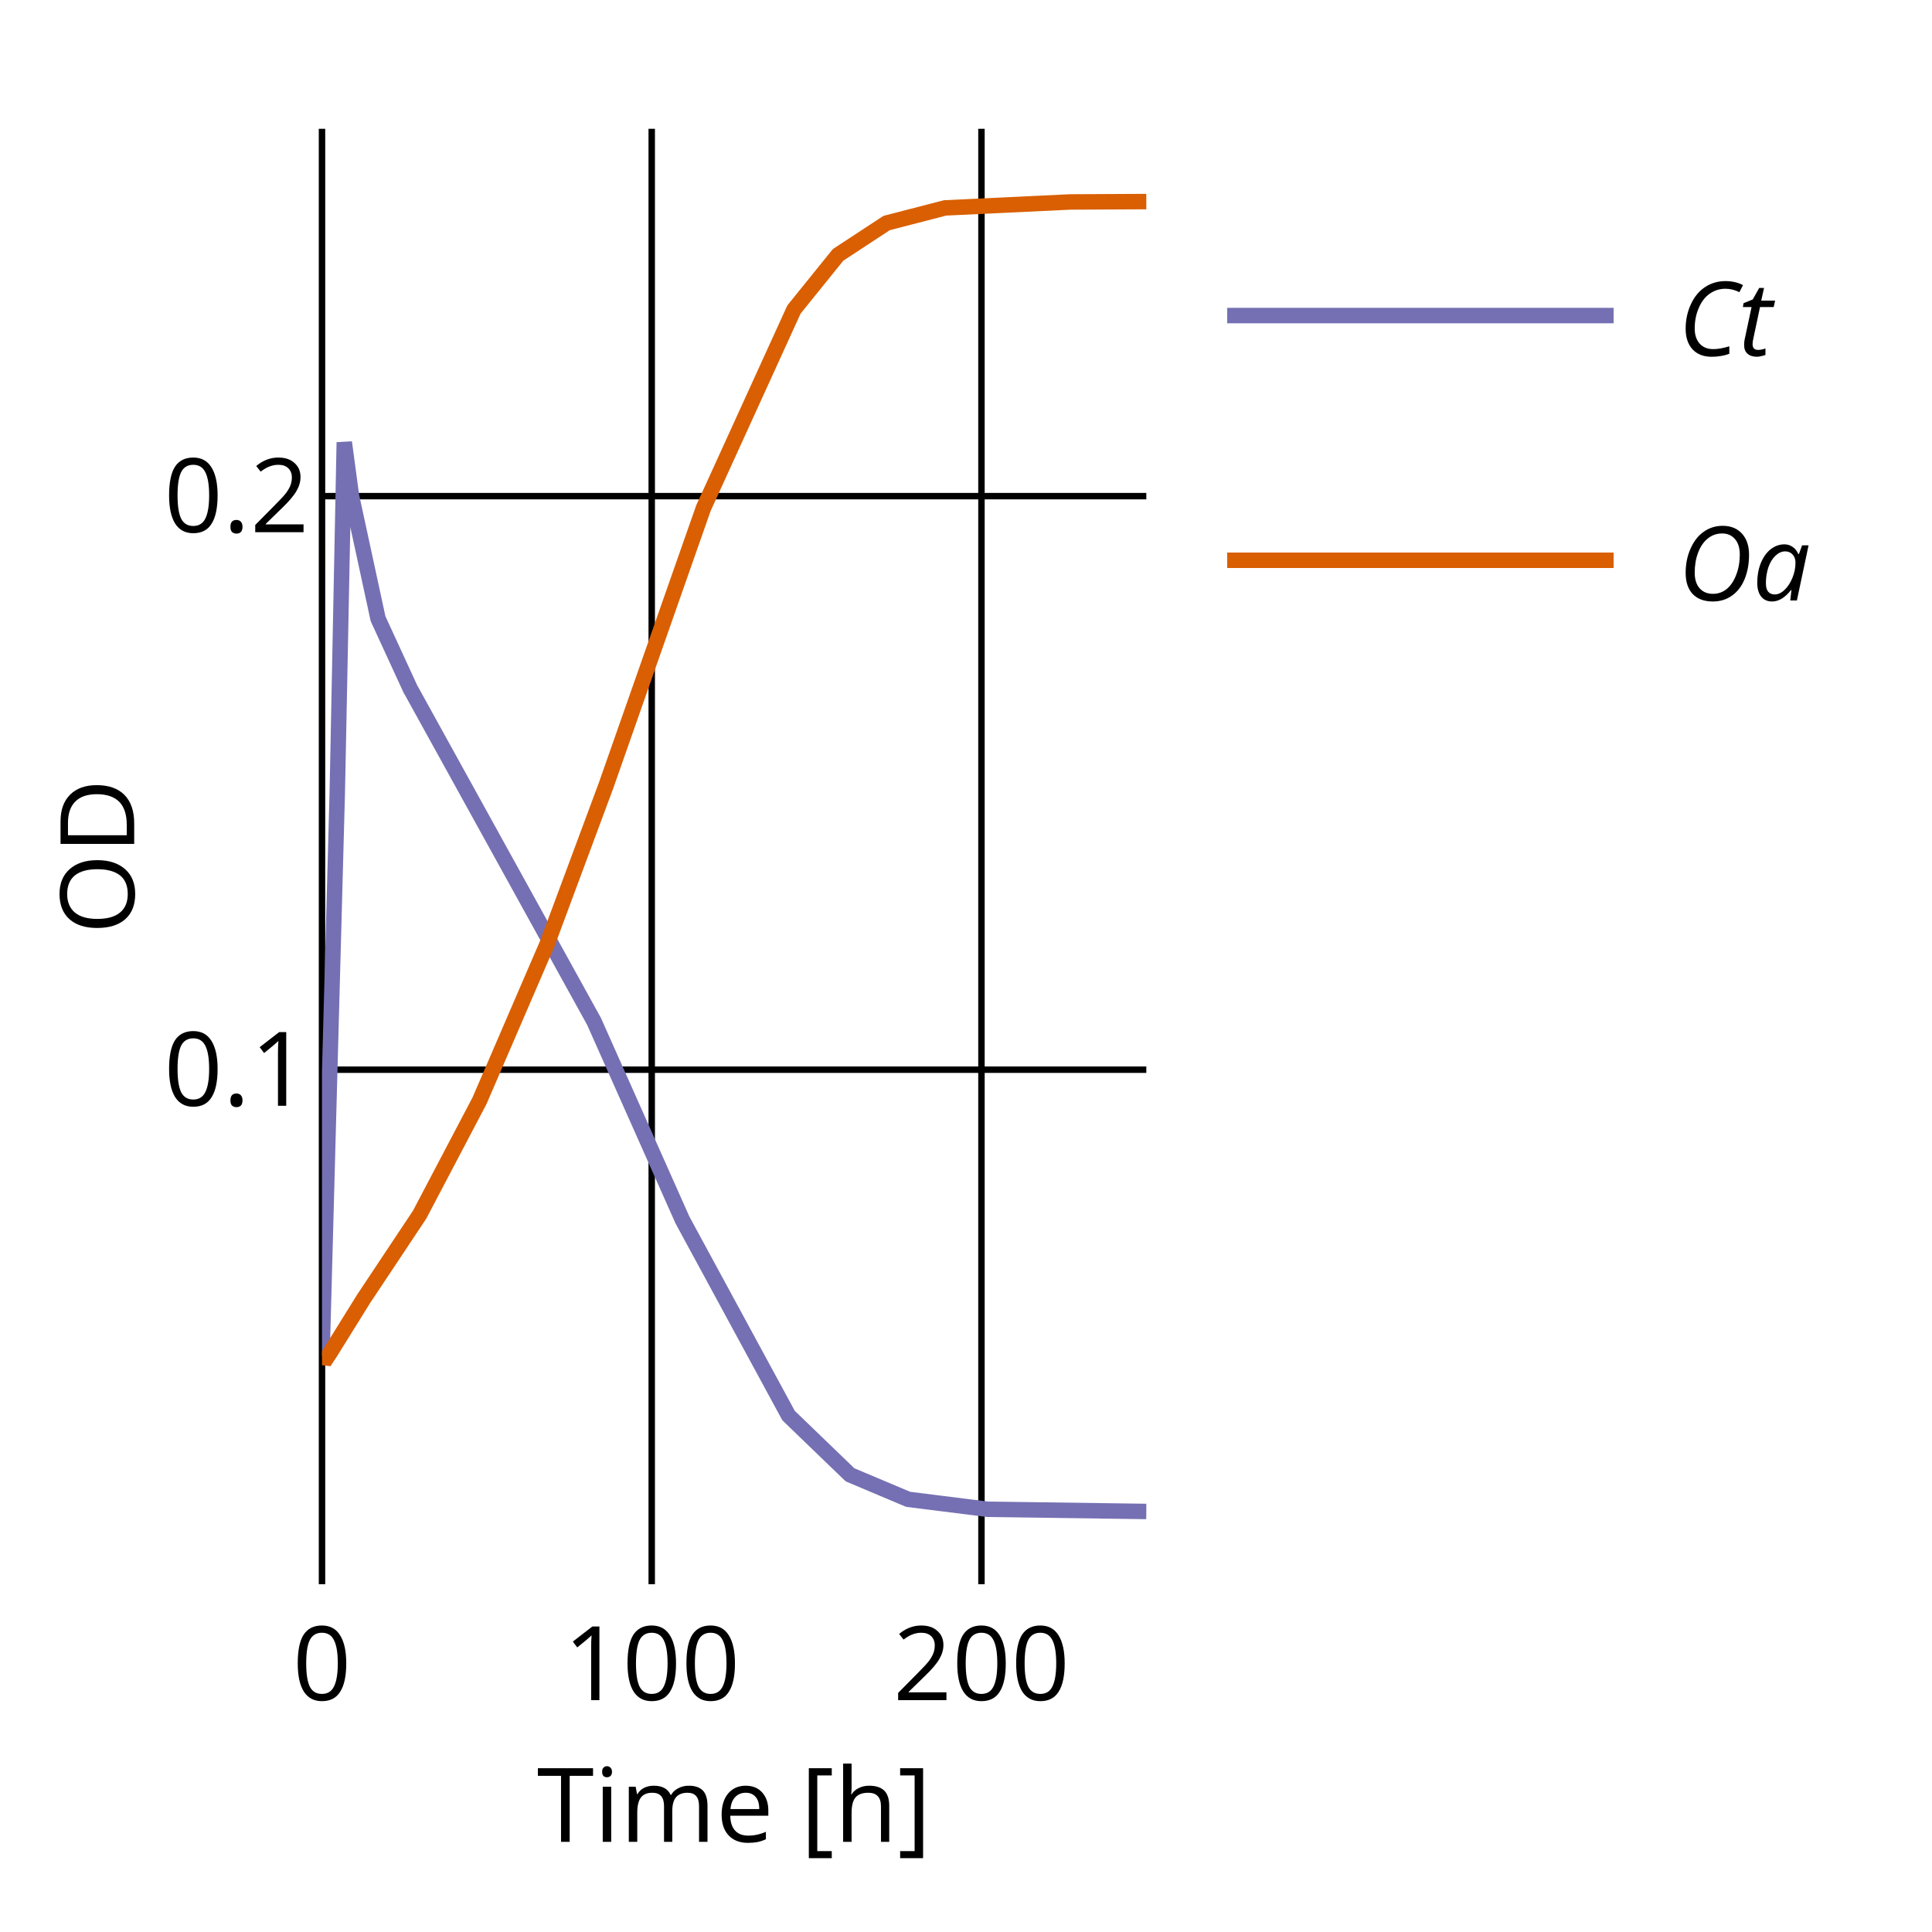
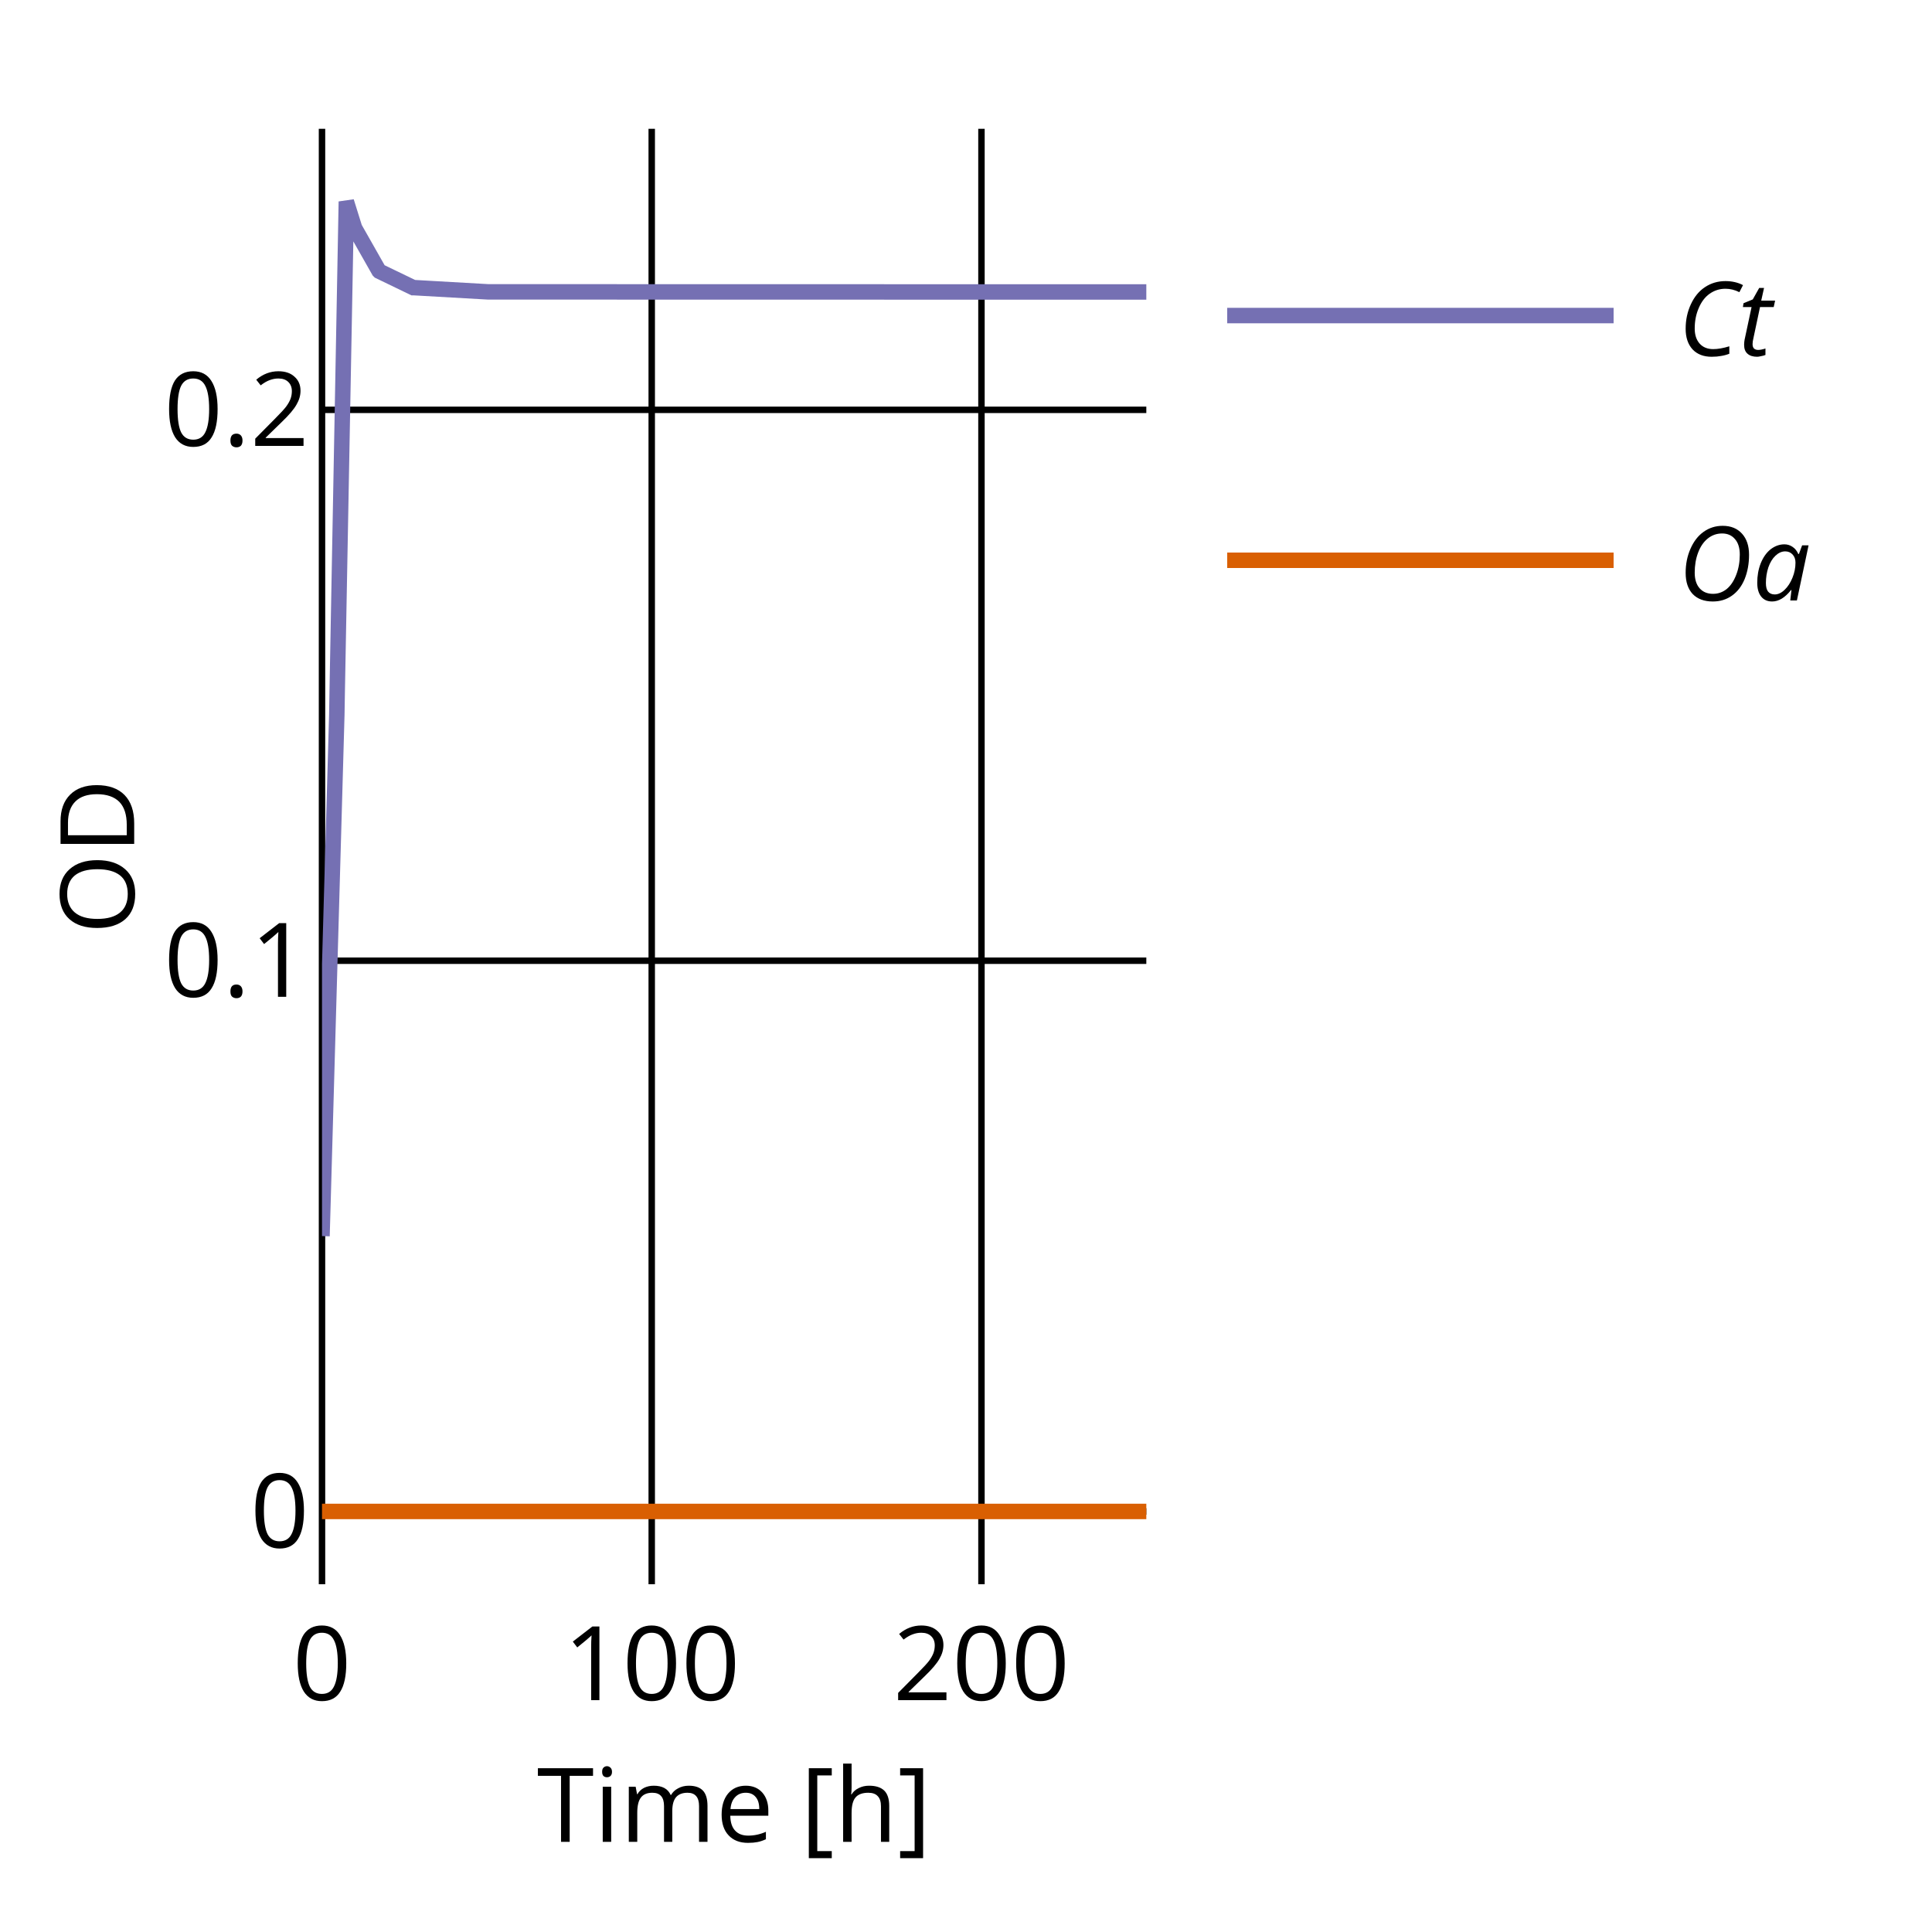
<svg xmlns="http://www.w3.org/2000/svg" class="main-svg" width="150" height="150" style="" viewBox="0 0 150 150">
  <rect x="0" y="0" width="150" height="150" style="fill: rgb(255, 255, 255); fill-opacity: 1;" />
-   <defs id="defs-beda58">
+   <defs id="defs-55a0ee">
    <g class="clips">
-       <clipPath id="clipbeda58xyplot" class="plotclip">
+       <clipPath id="clip55a0eexyplot" class="plotclip">
        <rect width="64" height="113" />
      </clipPath>
-       <clipPath class="axesclip" id="clipbeda58x">
+       <clipPath class="axesclip" id="clip55a0eex">
        <rect x="25" y="0" width="64" height="150" />
      </clipPath>
-       <clipPath class="axesclip" id="clipbeda58y">
+       <clipPath class="axesclip" id="clip55a0eey">
        <rect x="0" y="10" width="150" height="113" />
      </clipPath>
-       <clipPath class="axesclip" id="clipbeda58xy">
+       <clipPath class="axesclip" id="clip55a0eexy">
        <rect x="25" y="10" width="64" height="113" />
      </clipPath>
    </g>
    <g class="gradients" />
    <g class="patterns" />
  </defs>
  <g class="bglayer" />
  <g class="layer-below">
    <g class="imagelayer" />
    <g class="shapelayer" />
  </g>
  <g class="cartesianlayer">
    <g class="subplot xy">
      <g class="layer-subplot">
        <g class="shapelayer" />
        <g class="imagelayer" />
      </g>
      <g class="minor-gridlayer">
        <g class="x" />
        <g class="y" />
      </g>
      <g class="gridlayer">
        <g class="x">
          <path class="xgrid crisp" transform="translate(50.6,0)" d="M0,10v113" style="stroke: rgb(0, 0, 0); stroke-opacity: 1; stroke-width: 0.5px;" />
          <path class="xgrid crisp" transform="translate(76.2,0)" d="M0,10v113" style="stroke: rgb(0, 0, 0); stroke-opacity: 1; stroke-width: 0.5px;" />
        </g>
        <g class="y">
-           <path class="ygrid crisp" transform="translate(0,83.05)" d="M25,0h64" style="stroke: rgb(0, 0, 0); stroke-opacity: 1; stroke-width: 0.5px;" />
-           <path class="ygrid crisp" transform="translate(0,38.52)" d="M25,0h64" style="stroke: rgb(0, 0, 0); stroke-opacity: 1; stroke-width: 0.5px;" />
+           <path class="ygrid crisp" transform="translate(0,74.59)" d="M25,0h64" style="stroke: rgb(0, 0, 0); stroke-opacity: 1; stroke-width: 0.5px;" />
+           <path class="ygrid crisp" transform="translate(0,31.82)" d="M25,0h64" style="stroke: rgb(0, 0, 0); stroke-opacity: 1; stroke-width: 0.5px;" />
        </g>
      </g>
      <g class="zerolinelayer">
        <path class="xzl zl crisp" transform="translate(25,0)" d="M0,10v113" style="stroke: rgb(0, 0, 0); stroke-opacity: 1; stroke-width: 0.5px;" />
+         <path class="yzl zl crisp" transform="translate(0,117.35)" d="M25,0h64" style="stroke: rgb(0, 0, 0); stroke-opacity: 1; stroke-width: 0.5px;" />
      </g>
      <g class="layer-between">
        <g class="shapelayer" />
        <g class="imagelayer" />
      </g>
      <path class="xlines-below" />
      <path class="ylines-below" />
      <g class="overlines-below" />
      <g class="xaxislayer-below" />
      <g class="yaxislayer-below" />
      <g class="overaxes-below" />
      <g class="overplot">
-         <g class="xy" transform="translate(25,10)" clip-path="url(#clipbeda58xyplot)">
+         <g class="xy" transform="translate(25,10)" clip-path="url(#clip55a0eexyplot)">
          <g class="scatterlayer mlayer">
-             <g class="trace scatter traceb69e97" style="stroke-miterlimit: 2; opacity: 1;">
+             <g class="trace scatter tracef58d56" style="stroke-miterlimit: 2; opacity: 1;">
              <g class="fills" />
              <g class="errorbars" />
              <g class="lines">
-                 <path class="js-line" d="M0,95.31L1.18,51.74L1.22,49.89L1.73,24.34L2.27,28.37L2.31,28.6L4.35,38.03L4.39,38.12L6.88,43.53L6.92,43.59L21.13,69.32L21.16,69.39L27.95,84.64L27.98,84.71L36.21,99.88L36.24,99.92L40.98,104.49L41.01,104.51L45.49,106.4L45.53,106.41L51.67,107.18L51.71,107.18L64,107.35" style="vector-effect: none; fill: none; stroke: rgb(117, 112, 179); stroke-opacity: 1; stroke-width: 1.2px; opacity: 1;" />
+                 <path class="js-line" d="M0,85.97L1.15,45.49L1.18,43.7L1.89,5.65L2.5,7.6L2.53,7.7L4.42,11.03L4.45,11.06L7.08,12.33L7.11,12.33L12.9,12.66L12.93,12.66L64,12.67" style="vector-effect: none; fill: none; stroke: rgb(117, 112, 179); stroke-opacity: 1; stroke-width: 1.2px; opacity: 1;" />
              </g>
              <g class="points" />
              <g class="text" />
            </g>
-             <g class="trace scatter trace73306e" style="stroke-miterlimit: 2; opacity: 1;">
+             <g class="trace scatter traced6cdc9" style="stroke-miterlimit: 2; opacity: 1;">
              <g class="fills" />
              <g class="errorbars" />
              <g class="lines">
-                 <path class="js-line" d="M0,95.31L0.16,95.74L0.7,94.92L0.74,94.85L3.27,90.78L3.3,90.74L7.59,84.29L7.62,84.23L12.23,75.46L12.26,75.39L17.48,63.29L17.51,63.21L22.09,50.89L22.12,50.8L29.58,29.55L29.61,29.46L36.63,14.06L36.66,14.01L40.05,9.81L40.08,9.78L43.83,7.32L43.86,7.31L48.38,6.14L48.41,6.14L58.08,5.68L58.11,5.68L64,5.65" style="vector-effect: none; fill: none; stroke: rgb(217, 95, 2); stroke-opacity: 1; stroke-width: 1.2px; opacity: 1;" />
+                 <path class="js-line" d="M0,107.35L64,107.35" style="vector-effect: none; fill: none; stroke: rgb(217, 95, 2); stroke-opacity: 1; stroke-width: 1.2px; opacity: 1;" />
              </g>
              <g class="points" />
              <g class="text" />
            </g>
          </g>
        </g>
      </g>
      <path class="xlines-above crisp" d="M0,0" style="fill: none;" />
      <path class="ylines-above crisp" d="M0,0" style="fill: none;" />
      <g class="overlines-above" />
      <g class="xaxislayer-above">
        <g class="xtick">
          <text text-anchor="middle" x="0" y="132" transform="translate(25,0)" style="font-family: 'Open Sans', verdana, arial, sans-serif; font-size: 8px; fill: rgb(0, 0, 0); fill-opacity: 1; white-space: pre; opacity: 1;">0</text>
        </g>
        <g class="xtick">
          <text text-anchor="middle" x="0" y="132" style="font-family: 'Open Sans', verdana, arial, sans-serif; font-size: 8px; fill: rgb(0, 0, 0); fill-opacity: 1; white-space: pre; opacity: 1;" transform="translate(50.6,0)">100</text>
        </g>
        <g class="xtick">
          <text text-anchor="middle" x="0" y="132" style="font-family: 'Open Sans', verdana, arial, sans-serif; font-size: 8px; fill: rgb(0, 0, 0); fill-opacity: 1; white-space: pre; opacity: 1;" transform="translate(76.2,0)">200</text>
        </g>
      </g>
      <g class="yaxislayer-above">
        <g class="ytick">
-           <text text-anchor="end" x="24" y="2.8" transform="translate(0,83.05)" style="font-family: 'Open Sans', verdana, arial, sans-serif; font-size: 8px; fill: rgb(0, 0, 0); fill-opacity: 1; white-space: pre; opacity: 1;">0.1</text>
+           <text text-anchor="end" x="24" y="2.8" transform="translate(0,117.35)" style="font-family: 'Open Sans', verdana, arial, sans-serif; font-size: 8px; fill: rgb(0, 0, 0); fill-opacity: 1; white-space: pre; opacity: 1;">0</text>
        </g>
        <g class="ytick">
-           <text text-anchor="end" x="24" y="2.8" style="font-family: 'Open Sans', verdana, arial, sans-serif; font-size: 8px; fill: rgb(0, 0, 0); fill-opacity: 1; white-space: pre; opacity: 1;" transform="translate(0,38.52)">0.2</text>
+           <text text-anchor="end" x="24" y="2.8" style="font-family: 'Open Sans', verdana, arial, sans-serif; font-size: 8px; fill: rgb(0, 0, 0); fill-opacity: 1; white-space: pre; opacity: 1;" transform="translate(0,74.59)">0.1</text>
+         </g>
+         <g class="ytick">
+           <text text-anchor="end" x="24" y="2.8" style="font-family: 'Open Sans', verdana, arial, sans-serif; font-size: 8px; fill: rgb(0, 0, 0); fill-opacity: 1; white-space: pre; opacity: 1;" transform="translate(0,31.82)">0.2</text>
        </g>
      </g>
      <g class="overaxes-above" />
    </g>
  </g>
  <g class="polarlayer" />
  <g class="smithlayer" />
  <g class="ternarylayer" />
  <g class="geolayer" />
  <g class="funnelarealayer" />
  <g class="pielayer" />
  <g class="iciclelayer" />
  <g class="treemaplayer" />
  <g class="sunburstlayer" />
  <g class="glimages" />
-   <defs id="topdefs-beda58">
+   <defs id="topdefs-55a0ee">
    <g class="clips" />
-     <clipPath id="legendbeda58">
+     <clipPath id="legend55a0ee">
      <rect width="56" height="48" x="0" y="0" />
    </clipPath>
  </defs>
  <g class="layer-above">
    <g class="imagelayer" />
    <g class="shapelayer" />
  </g>
  <g class="infolayer">
    <g class="legend" pointer-events="all" transform="translate(90.28,10)">
      <rect class="bg" shape-rendering="crispEdges" style="stroke: rgb(68, 68, 68); stroke-opacity: 1; fill: rgb(255, 255, 255); fill-opacity: 1; stroke-width: 0px;" width="56" height="48" x="0" y="0" />
-       <g class="scrollbox" transform="" clip-path="url(#legendbeda58)">
+       <g class="scrollbox" transform="" clip-path="url(#legend55a0ee)">
        <g class="groups">
          <g class="traces" transform="translate(0,14.5)" style="opacity: 1;">
            <text class="legendtext" text-anchor="start" x="40" y="3.12" style="font-family: 'Open Sans', verdana, arial, sans-serif; font-size: 8px; fill: rgb(0, 0, 0); fill-opacity: 1; white-space: pre;">
              <tspan style="font-style:italic">Ct</tspan>
            </text>
            <g class="layers" style="opacity: 1;">
              <g class="legendfill" />
              <g class="legendlines">
                <path class="js-line" d="M5,0h30" style="fill: none; stroke: rgb(117, 112, 179); stroke-opacity: 1; stroke-width: 1.2px;" />
              </g>
              <g class="legendsymbols">
                <g class="legendpoints" />
              </g>
            </g>
            <rect class="legendtoggle" x="0" y="-9.5" width="50.766" height="19" style="fill: rgb(0, 0, 0); fill-opacity: 0;" />
          </g>
          <g class="traces" transform="translate(0,33.5)" style="opacity: 1;">
            <text class="legendtext" text-anchor="start" x="40" y="3.12" style="font-family: 'Open Sans', verdana, arial, sans-serif; font-size: 8px; fill: rgb(0, 0, 0); fill-opacity: 1; white-space: pre;">
              <tspan style="font-style:italic">Oa</tspan>
            </text>
            <g class="layers" style="opacity: 1;">
              <g class="legendfill" />
              <g class="legendlines">
                <path class="js-line" d="M5,0h30" style="fill: none; stroke: rgb(217, 95, 2); stroke-opacity: 1; stroke-width: 1.2px;" />
              </g>
              <g class="legendsymbols">
                <g class="legendpoints" />
              </g>
            </g>
            <rect class="legendtoggle" x="0" y="-9.5" width="50.766" height="19" style="fill: rgb(0, 0, 0); fill-opacity: 0;" />
          </g>
        </g>
      </g>
      <rect class="scrollbar" rx="20" ry="3" width="0" height="0" style="fill: rgb(128, 139, 164); fill-opacity: 1;" x="0" y="0" />
    </g>
    <g class="g-gtitle" />
    <g class="g-xtitle" transform="translate(0,3.9)">
      <text class="xtitle" x="57" y="139.1" text-anchor="middle" style="opacity: 1; font-family: 'Open Sans', verdana, arial, sans-serif; font-size: 8px; fill: rgb(0, 0, 0); fill-opacity: 1; white-space: pre;">Time [h]</text>
    </g>
    <g class="g-ytitle">
      <text class="ytitle" transform="rotate(-90,10.41875,66.5)" x="10.419" y="66.5" text-anchor="middle" style="opacity: 1; font-family: 'Open Sans', verdana, arial, sans-serif; font-size: 8px; fill: rgb(0, 0, 0); fill-opacity: 1; white-space: pre;">OD</text>
    </g>
  </g>
</svg>
